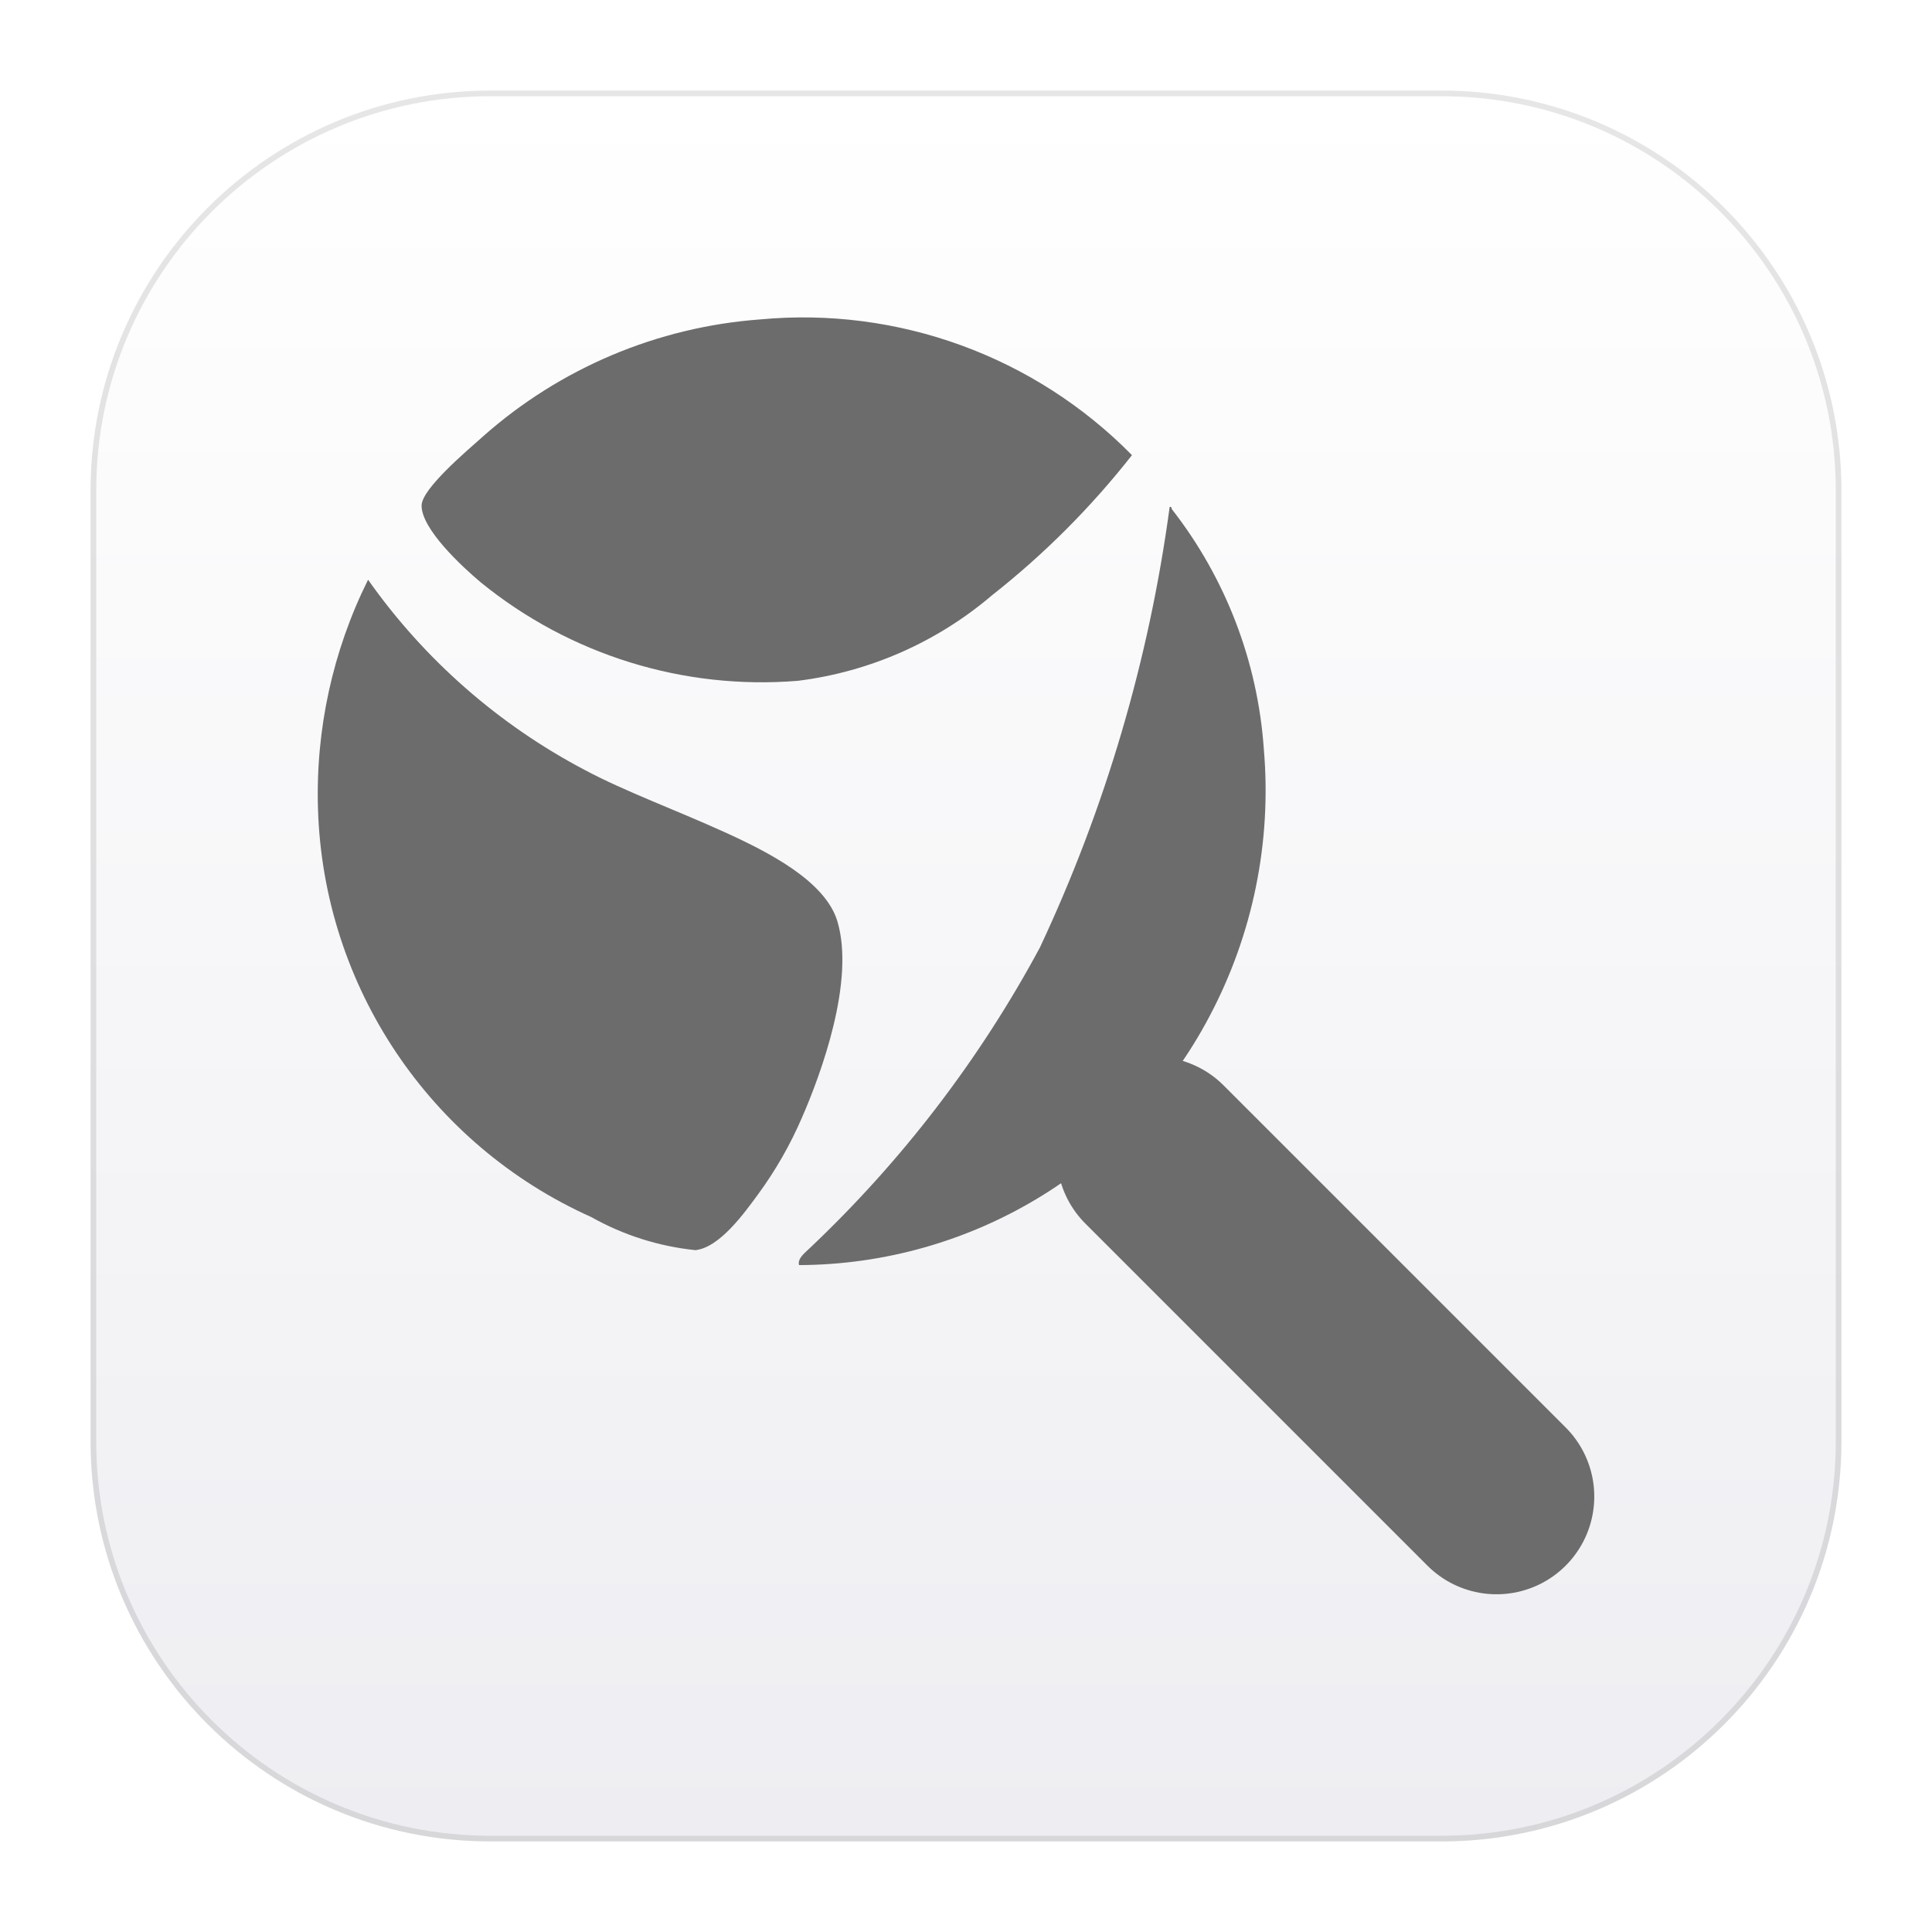
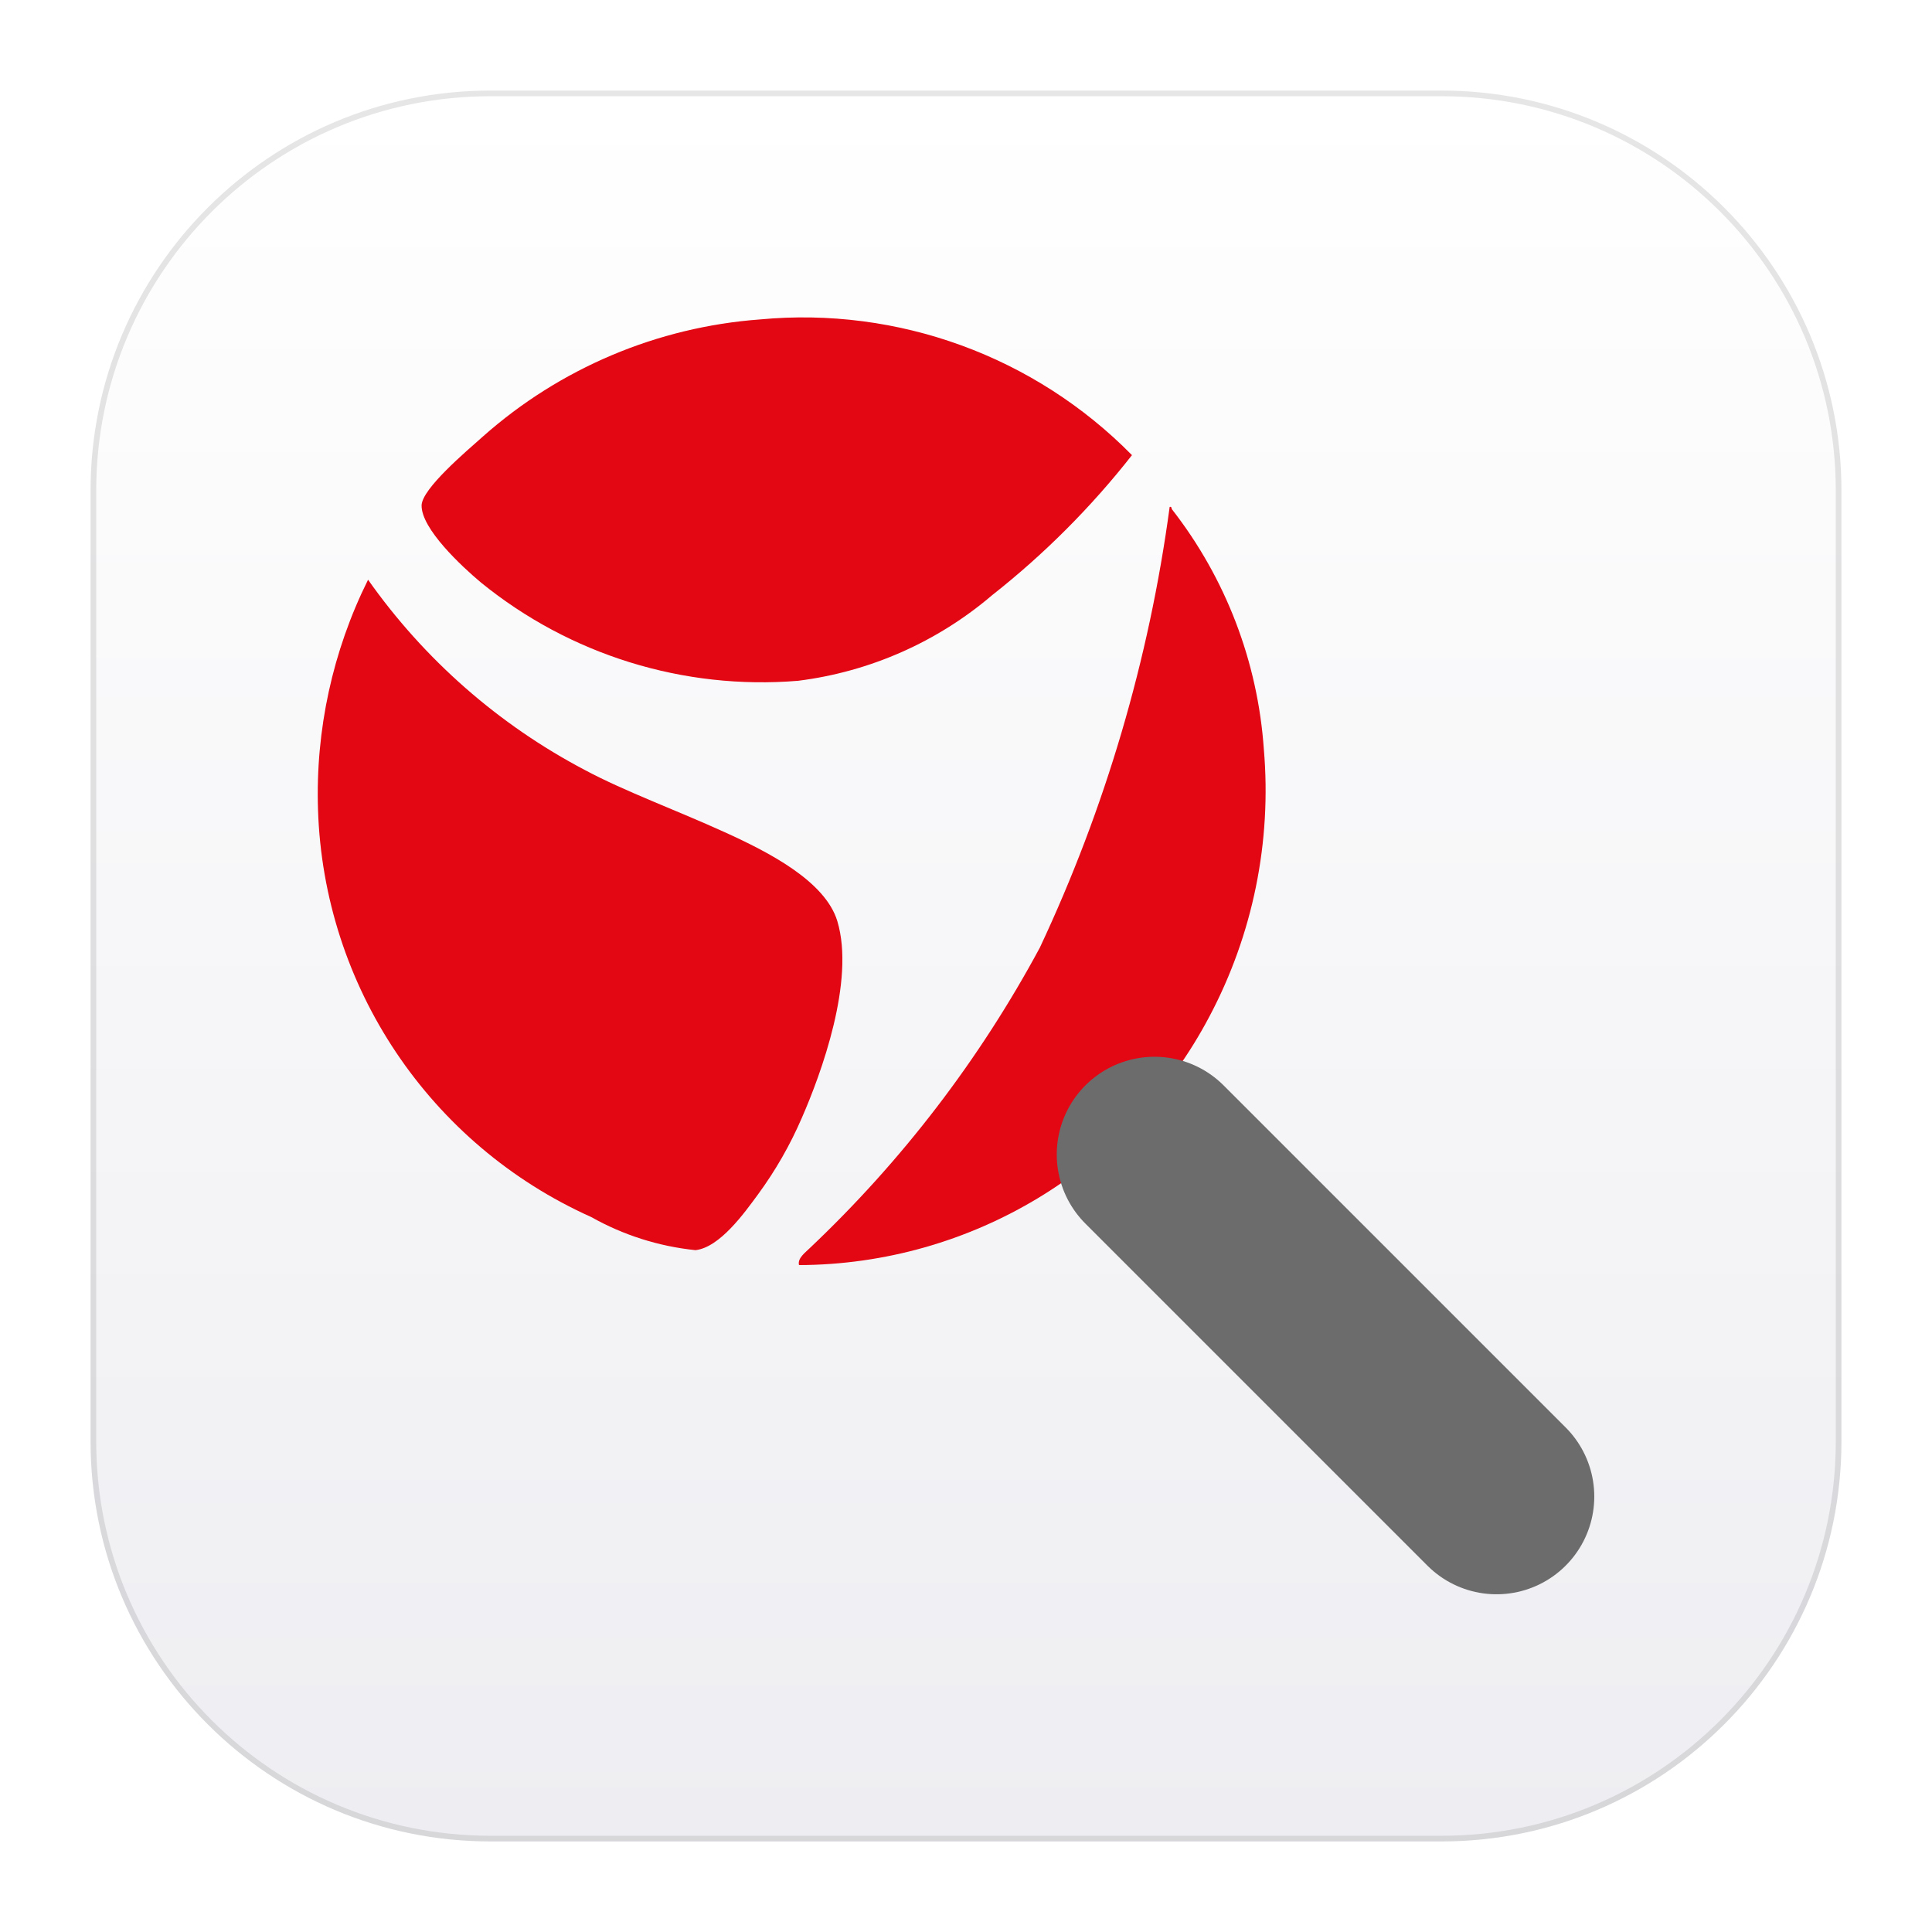
<svg xmlns="http://www.w3.org/2000/svg" viewBox="0 0 1024 1024" width="1024" height="1024">
  <defs>
    <linearGradient id="bg" x1="0" y1="0" x2="0" y2="1">
      <stop offset="0" stop-color="#ffffff" />
      <stop offset="1" stop-color="#eeeef2" />
    </linearGradient>
  </defs>
  <rect x="48" y="48" width="928" height="928" rx="212" fill="url(#bg)" />
  <rect x="49.5" y="49.5" width="925" height="925" rx="210.5" fill="none" stroke="#000" stroke-opacity="0.10" stroke-width="3" />
  <g transform="translate(142 142) scale(18.5)">
-     <g fill="#6c6c6c">
+     <g fill="#E30613">
      <g transform="translate(1.422 1.429)">
        <path transform="translate(-19.214 -7.549)" d="M43.626,12.967c.051-.011.057.023.06.06a12.591,12.591,0,0,1,2.639,6.882,13.816,13.816,0,0,1-1.56,7.659,13.347,13.347,0,0,1-11.757,7.121c-.053-.2.2-.375.3-.479a34.079,34.079,0,0,0,6.6-8.617,43.3,43.3,0,0,0,3.719-12.626" />
        <path transform="translate(0 -10.46)" d="M1.448,17.965a17.641,17.641,0,0,0,6.216,5.454c1.12.6,2.6,1.142,4,1.778,1.255.57,2.881,1.4,3.228,2.55.514,1.708-.468,4.38-1.016,5.632a11.206,11.206,0,0,1-1.255,2.193c-.388.528-1.094,1.521-1.793,1.6a7.682,7.682,0,0,1-2.988-.949A13.255,13.255,0,0,1,.013,24.546a13.784,13.784,0,0,1,1.434-6.581" />
        <path transform="translate(-4.161 0)" d="M27.494,3.935a23.807,23.807,0,0,1-4,4.007A10.6,10.6,0,0,1,17.926,10.4,12.743,12.743,0,0,1,8.842,7.584c-.546-.457-1.715-1.542-1.7-2.213C7.16,4.89,8.413,3.834,8.9,3.4A13.454,13.454,0,0,1,16.836.047,13.218,13.218,0,0,1,27.494,3.935" />
      </g>
    </g>
    <line x1="25.4" y1="25.4" x2="35.2" y2="35.2" stroke="#6c6c6c" stroke-width="5.6" stroke-linecap="round" />
  </g>
</svg>
